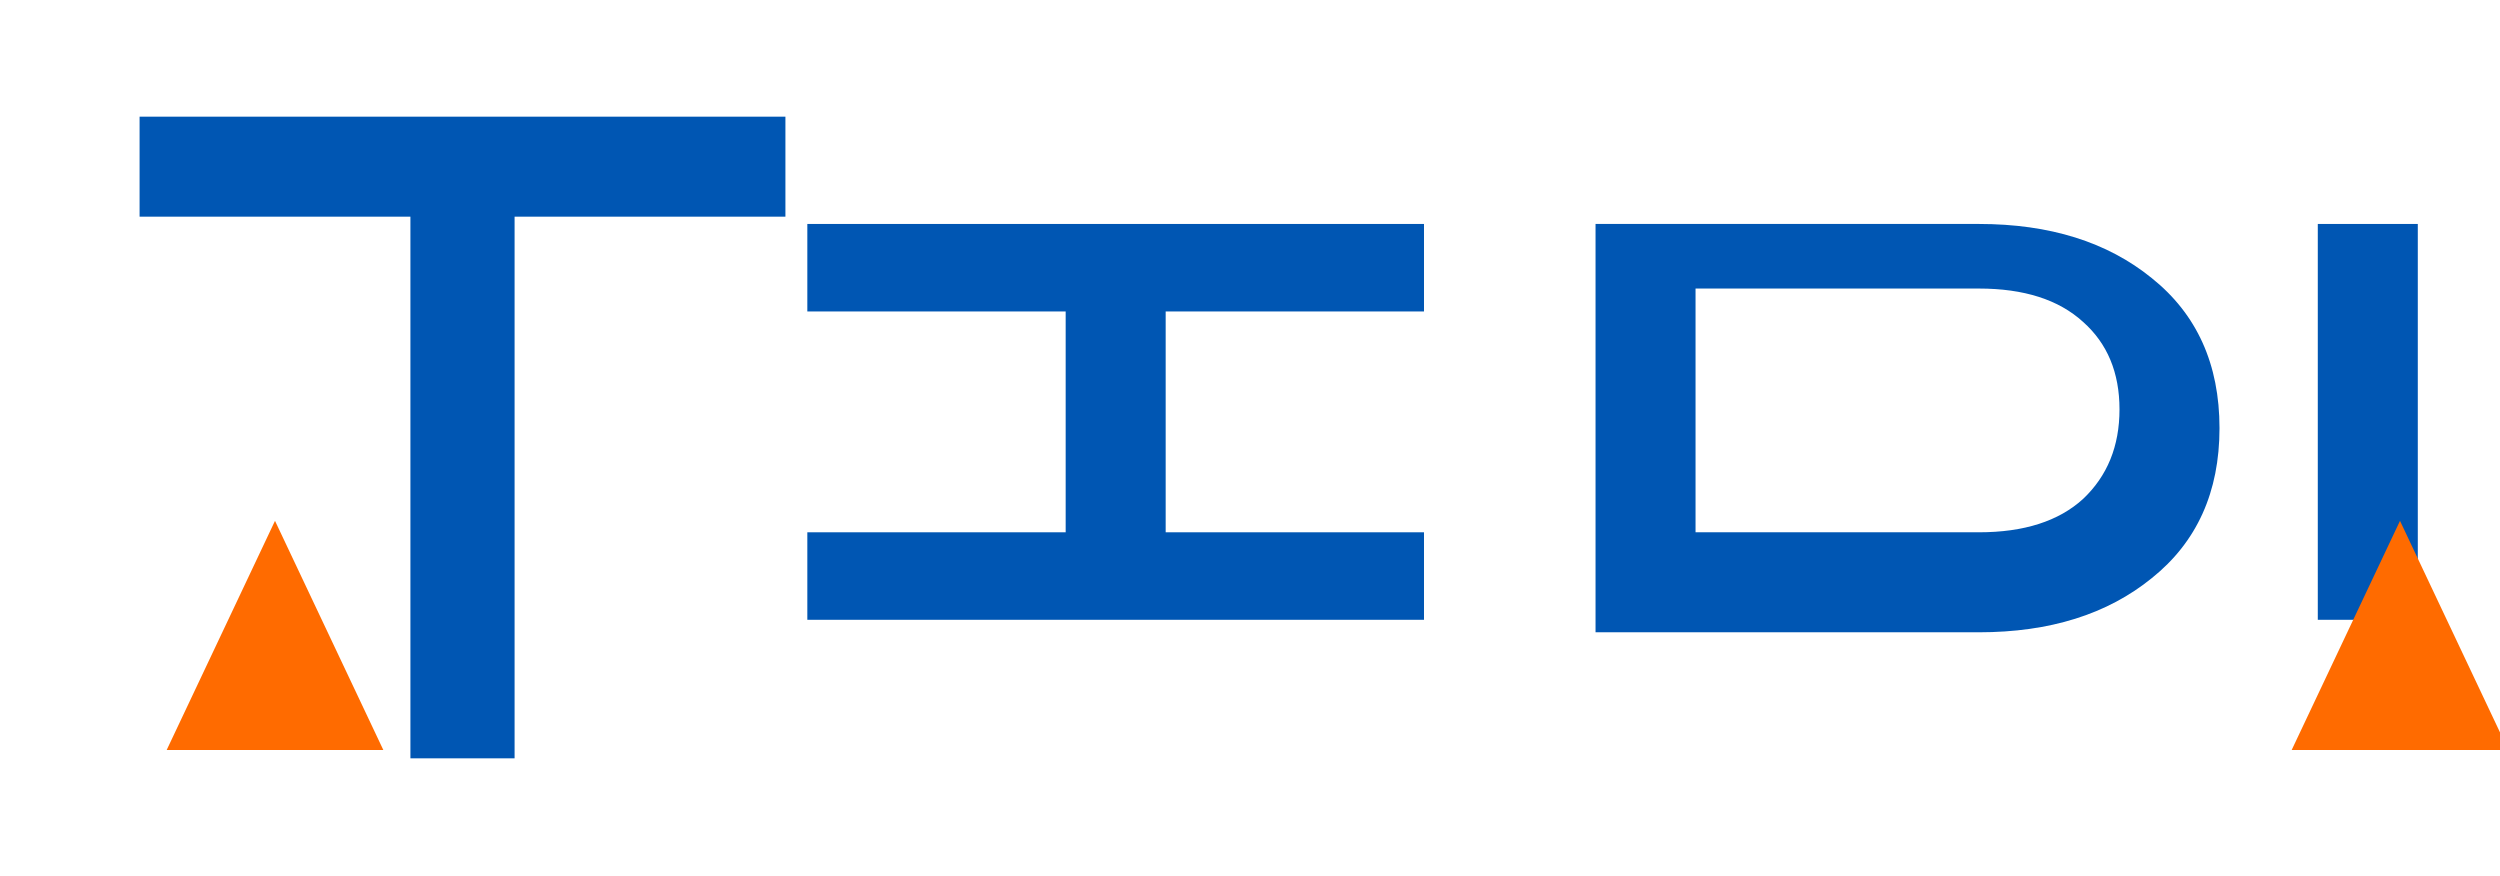
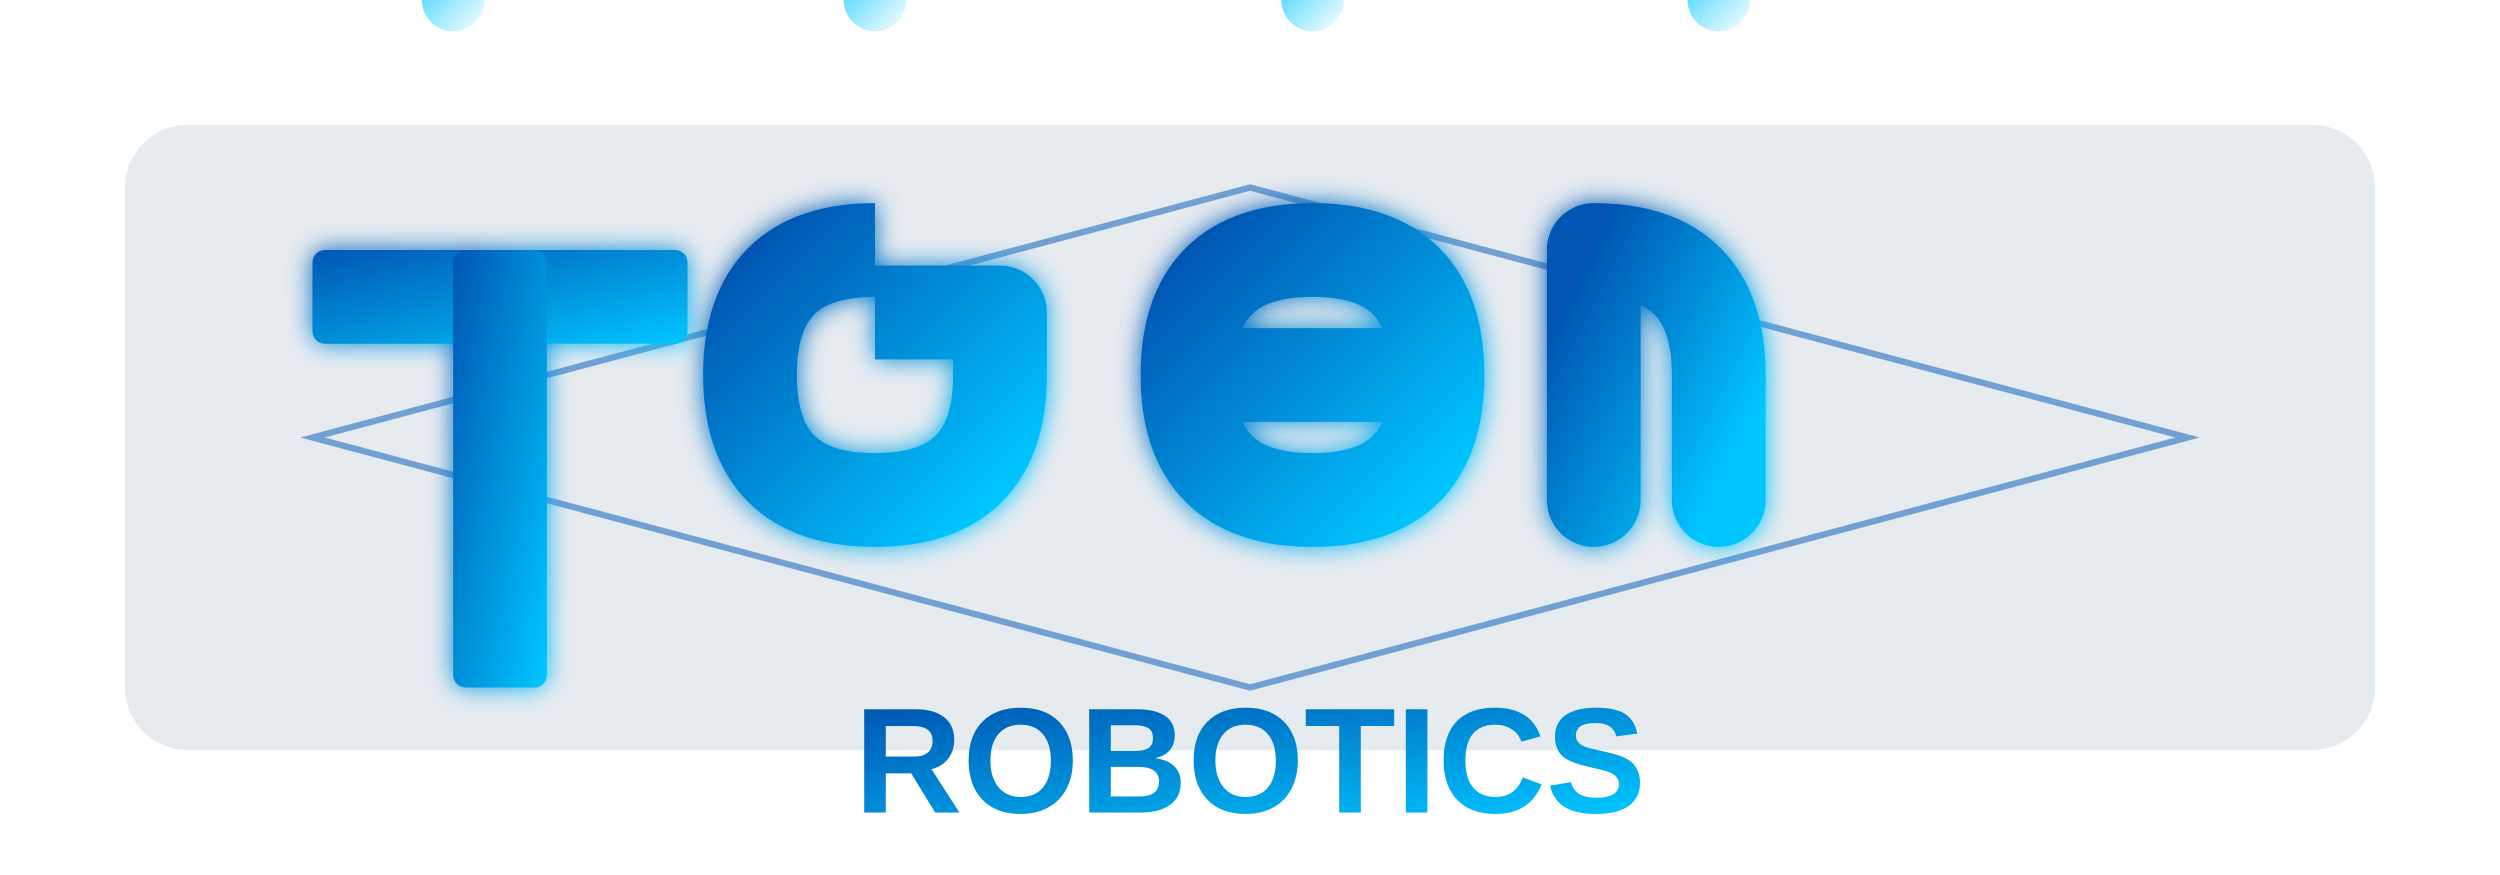
- <svg xmlns="http://www.w3.org/2000/svg" width="600" height="210" viewBox="0 0 600 210" fill="none">
-   <path d="M33.5 28H188.5V52H123.5V182H98.5V52H33.5V28Z" fill="#0056B3" />
-   <path d="M255.76 127.75V74.75H193.76V53.75H341.76V74.75H279.76V127.75H341.76V148.75H193.76V127.75H255.76Z" fill="#0056B3" />
-   <path d="M382.93 148.75V53.75H474.93C491.93 53.75 505.76 58.08 516.43 66.75C527.26 75.42 532.68 87.42 532.68 102.75C532.68 118.08 527.26 130.08 516.43 138.75C505.76 147.42 491.93 151.75 474.93 151.75H382.93V148.75ZM406.93 127.75H474.93C485.76 127.75 494.09 125.08 499.93 119.75C505.76 114.25 508.68 107.08 508.68 98.25C508.68 89.42 505.76 82.42 499.93 77.25C494.09 71.92 485.76 69.25 474.93 69.25H406.93V127.75Z" fill="#0056B3" />
-   <path d="M556.27 148.75V53.75H580.27V148.75H556.27Z" fill="#0056B3" />
-   <path d="M40 180L66 125L92 180H40Z" fill="#FF6B00" />
-   <path d="M550 180L576 125L602 180H550Z" fill="#FF6B00" />
+ <svg xmlns="http://www.w3.org/2000/svg" viewBox="0 0 400 140" width="400" height="140">
+   <defs>
+     <linearGradient id="mainGradient" x1="0%" y1="0%" x2="100%" y2="100%">
+       <stop offset="0%" stop-color="#0056b3" />
+       <stop offset="100%" stop-color="#00c6ff" />
+     </linearGradient>
+     <linearGradient id="accentGradient" x1="0%" y1="0%" x2="100%" y2="100%">
+       <stop offset="0%" stop-color="#00c6ff" />
+       <stop offset="100%" stop-color="#FFFFFF" />
+     </linearGradient>
+     <filter id="glow" x="-20%" y="-20%" width="140%" height="140%">
+       <feGaussianBlur stdDeviation="2" result="blur" />
+       <feComposite in="SourceGraphic" in2="blur" operator="over" />
+     </filter>
+   </defs>
+   <rect x="20" y="20" width="360" height="100" rx="10" fill="#003366" opacity="0.1" />
+   <path d="M50,70 L200,30 L350,70 L200,110 Z" fill="none" stroke="#0056b3" stroke-width="1" opacity="0.5" />
+   <g filter="url(#glow)">
+     <rect x="50" y="40" width="60" height="15" rx="2" fill="url(#mainGradient)" />
+     <rect x="72.5" y="40" width="15" height="70" rx="2" fill="url(#mainGradient)" />
+     <path d="M140,40 Q120,40 120,60 Q120,80 140,80 Q160,80 160,60 L160,50 L140,50" fill="none" stroke="url(#mainGradient)" stroke-width="15" stroke-linejoin="round" />
+     <path d="M190,60 Q190,40 210,40 Q230,40 230,60 Q230,80 210,80 Q190,80 190,60 Z M190,60 L230,60" fill="none" stroke="url(#mainGradient)" stroke-width="15" stroke-linejoin="round" />
+     <path d="M255,40 L255,80 M255,40 Q275,40 275,60 L275,80" fill="none" stroke="url(#mainGradient)" stroke-width="15" stroke-linecap="round" />
+   </g>
+   <circle cx="72.5" y="30" r="5" fill="url(#accentGradient)" opacity="0.8" />
+   <circle cx="140" y="30" r="5" fill="url(#accentGradient)" opacity="0.8" />
+   <circle cx="210" y="30" r="5" fill="url(#accentGradient)" opacity="0.8" />
+   <circle cx="275" y="30" r="5" fill="url(#accentGradient)" opacity="0.8" />
+   <line x1="60" y1="110" x2="340" y2="110" stroke="url(#mainGradient)" stroke-width="2" />
+   <text x="200" y="130" font-family="Arial, sans-serif" font-size="24" font-weight="bold" text-anchor="middle" fill="url(#mainGradient)">
+     ROBOTICS
+   </text>
</svg>
